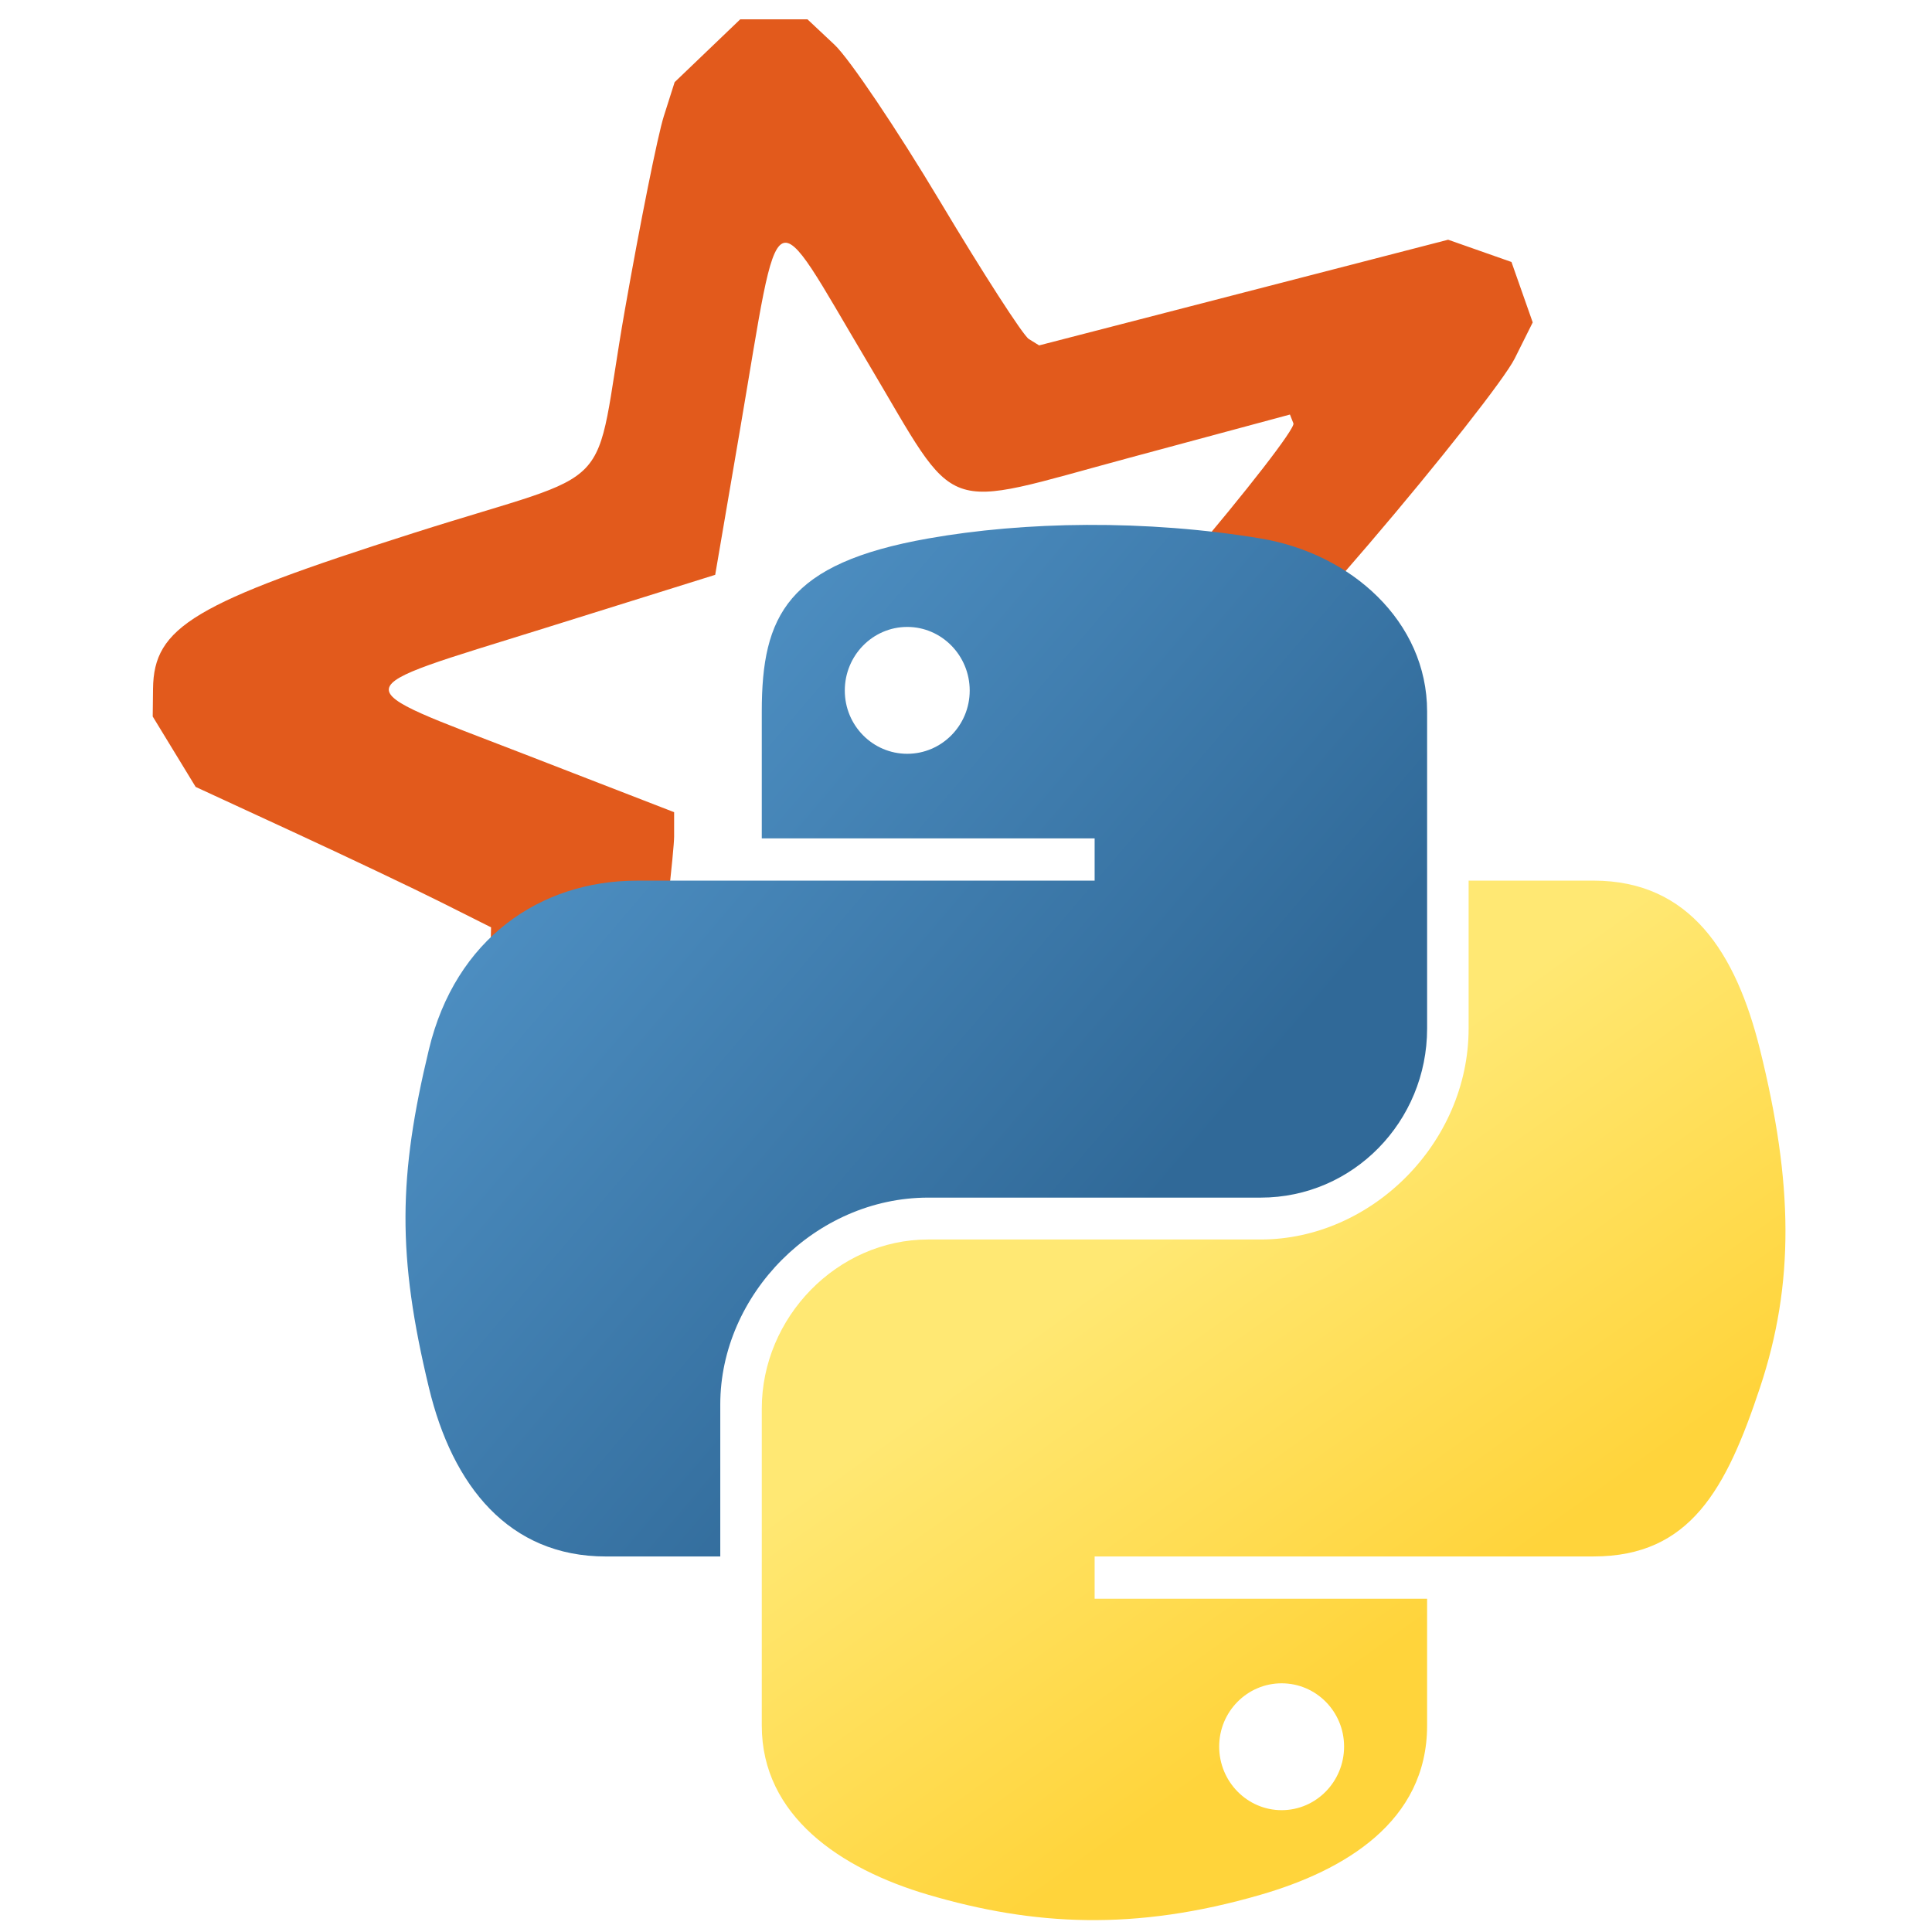
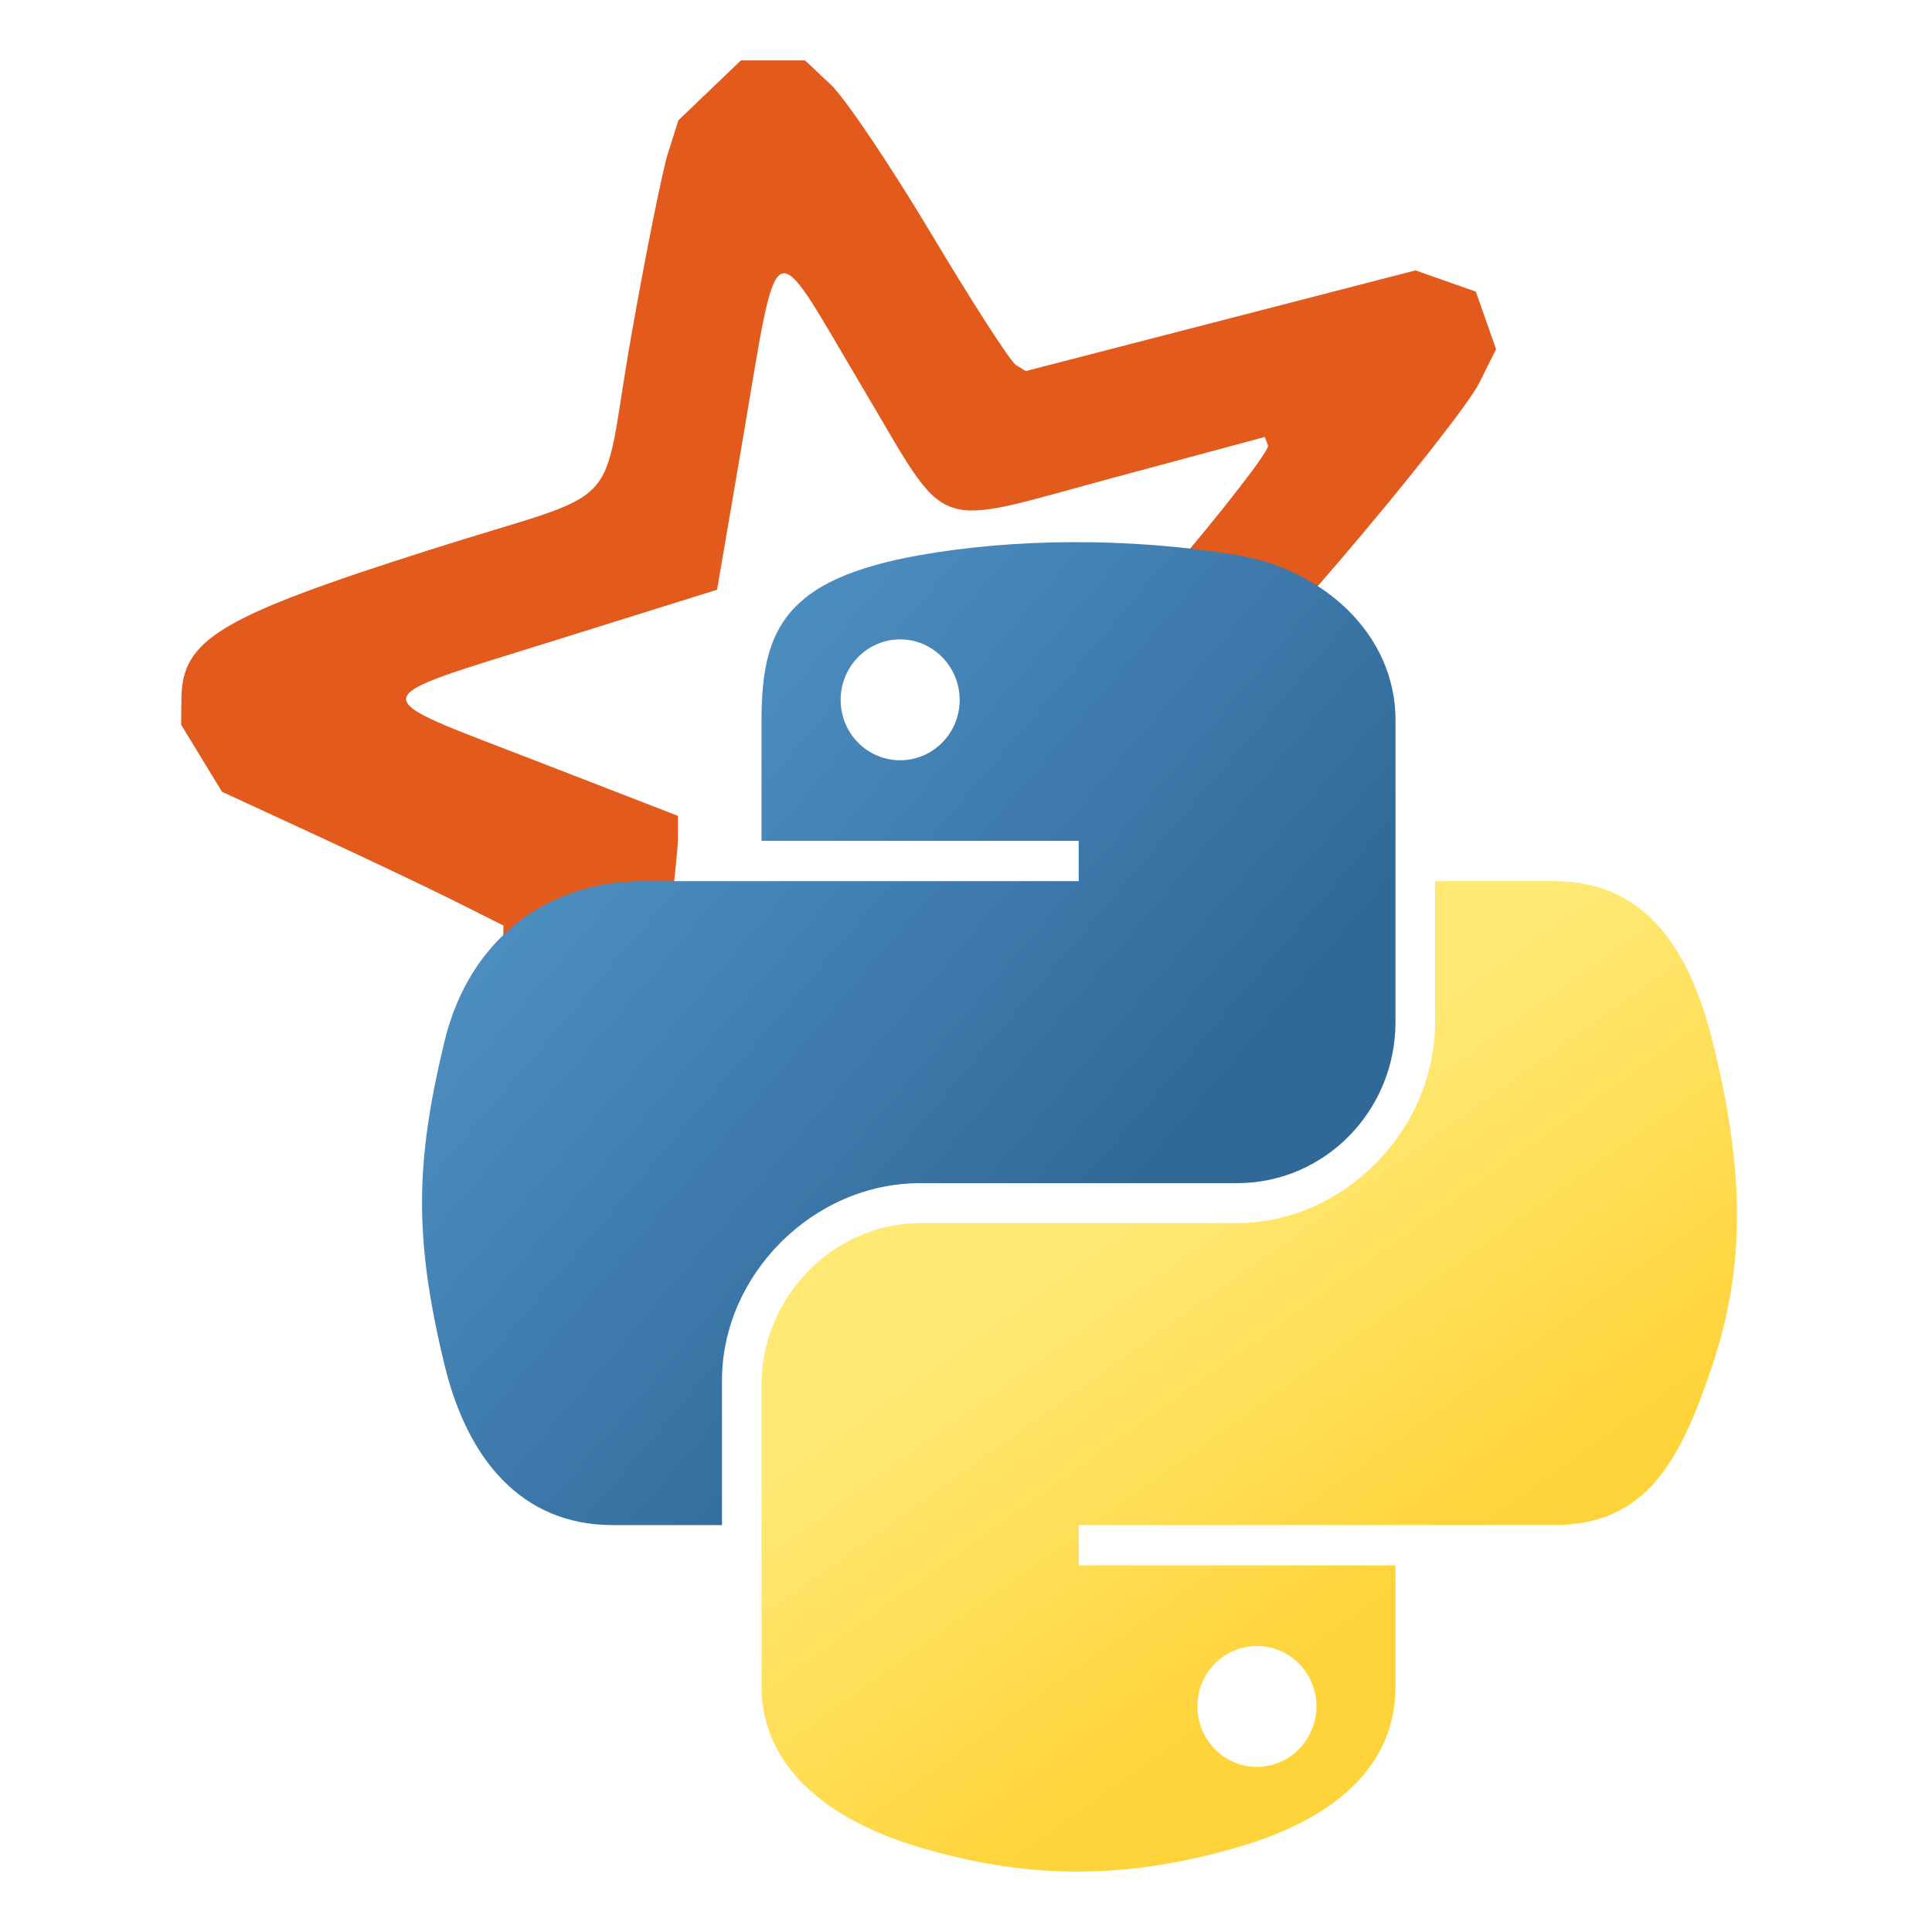
- <svg xmlns="http://www.w3.org/2000/svg" xmlns:xlink="http://www.w3.org/1999/xlink" version="1.1" id="svg1" width="210" height="210" viewBox="0 0 210 210" xml:space="preserve">
-   <defs id="defs1">
-     <linearGradient id="linearGradient4671">
-       <stop style="stop-color:#ffd43b;stop-opacity:1;" offset="0" id="stop4673" />
-       <stop style="stop-color:#ffe873;stop-opacity:1" offset="1" id="stop4675" />
+ <svg xmlns="http://www.w3.org/2000/svg" width="16" height="16" version="1.1" viewBox="0 0 16 16" xml:space="preserve">
+   <defs>
+     <linearGradient id="linearGradient1475" x1="150.96" x2="112.03" y1="192.35" y2="137.27" gradientTransform="matrix(.56254 0 0 .56797 132.1 159.58)" gradientUnits="userSpaceOnUse">
+       <stop stop-color="#ffd43b" offset="0" />
+       <stop stop-color="#ffe873" offset="1" />
    </linearGradient>
-     <linearGradient id="linearGradient4689">
-       <stop style="stop-color:#5a9fd4;stop-opacity:1;" offset="0" id="stop4691" />
-       <stop style="stop-color:#306998;stop-opacity:1;" offset="1" id="stop4693" />
+     <linearGradient id="linearGradient1478" x1="26.649" x2="135.67" y1="20.604" y2="114.4" gradientTransform="matrix(.56254 0 0 .56797 132.1 159.58)" gradientUnits="userSpaceOnUse">
+       <stop stop-color="#5a9fd4" offset="0" />
+       <stop stop-color="#306998" offset="1" />
    </linearGradient>
-     <linearGradient xlink:href="#linearGradient4671" id="linearGradient1475" gradientUnits="userSpaceOnUse" gradientTransform="matrix(0.562541,0,0,0.567972,132.097,159.5777)" x1="150.961" y1="192.352" x2="112.031" y2="137.273" />
-     <linearGradient xlink:href="#linearGradient4689" id="linearGradient1478" gradientUnits="userSpaceOnUse" gradientTransform="matrix(0.562541,0,0,0.567972,132.097,159.5777)" x1="26.649" y1="20.604" x2="135.665" y2="114.398" />
  </defs>
-   <g id="layer1">
-     <g id="g15" transform="translate(-20.32267,-175.1954)">
-       <path style="fill:#e25a1c;fill-opacity:1;stroke-width:0.905" d="m 76.813,327.972 c -0.771,-0.929 -1.972,-5.135 -2.669,-9.347 l -1.268,-7.658 0.411,-17.488 0.411,-17.488 -5.427,-2.722 c -2.985,-1.497 -10.209,-4.931 -16.054,-7.63 l -10.627,-4.909 -2.334,-3.827 -2.334,-3.827 0.034,-3.015 c 0.076,-6.73 4.383,-9.305 28.323,-16.93 22.924,-7.302 19.317,-3.501 22.953,-24.187 1.68,-9.557 3.587,-19.05 4.238,-21.097 l 1.183,-3.721 3.565,-3.415 3.565,-3.415 h 3.654 3.654 l 2.938,2.76 c 1.616,1.518 6.777,9.181 11.47,17.028 4.692,7.847 9.036,14.58 9.652,14.961 l 1.12,0.693 22.229,-5.743 22.229,-5.743 3.442,1.21 3.442,1.21 1.155,3.284 1.155,3.284 -1.962,3.931 c -1.079,2.162 -8.23,11.258 -15.891,20.213 -16.545,19.339 -16.045,15.486 -4.792,36.907 l 9.171,17.458 -0.747,3.982 -0.747,3.982 -3.096,2.907 -3.096,2.907 -5.63,-0.165 -5.63,-0.165 -13.87,-4.469 c -7.628,-2.458 -14.955,-4.671 -16.282,-4.917 l -2.412,-0.448 -12.061,13.317 -12.061,13.317 -7.054,5.333 -7.054,5.333 h -2.748 -2.748 z m 28.325,-36.604 c 7.875,-8.789 14.781,-15.98 15.347,-15.98 0.566,0 7.844,1.92 16.172,4.267 18.475,5.206 17.735,6.243 8.254,-11.581 -9.692,-18.22 -10.149,-14.812 4.242,-31.674 6.675,-7.822 11.967,-14.655 11.759,-15.184 l -0.378,-0.962 -17.419,4.692 c -21.017,5.661 -18.375,6.621 -28.47,-10.343 -10.77,-18.099 -9.423,-18.804 -13.879,7.256 l -2.705,15.818 -18.513,5.789 c -22.314,6.978 -22.152,5.981 -2.232,13.7 l 16.282,6.31 -9.05e-4,2.64 c -7.41e-4,1.452 -1.086,11.052 -2.411,21.334 -2.778,21.553 -2.728,20.828 -1.389,20.302 0.563,-0.221 7.466,-7.593 15.341,-16.382 z" id="path14" />
-       <g id="g14" transform="matrix(1.34939,0,0,1.34939,-134.0833,1.124499)">
-         <path style="fill:url(#linearGradient1478);fill-opacity:1" d="m 202.007,171.281 c -4.584,0.021 -8.961,0.412 -12.812,1.094 -11.346,2.005 -13.406,6.2 -13.406,13.938 v 10.219 h 26.812 v 3.406 h -26.812 -10.062 c -7.792,0 -14.616,4.684 -16.75,13.594 -2.462,10.213 -2.571,16.586 0,27.25 1.906,7.938 6.458,13.594 14.25,13.594 h 9.219 v -12.25 c 0,-8.85 7.657,-16.656 16.75,-16.656 h 26.781 c 7.455,0 13.406,-6.138 13.406,-13.625 v -25.531 c 0,-7.266 -6.13,-12.725 -13.406,-13.938 -4.606,-0.767 -9.385,-1.115 -13.969,-1.094 z m -14.5,8.219 c 2.77,0 5.031,2.299 5.031,5.125 0,2.816 -2.262,5.094 -5.031,5.094 -2.779,0 -5.031,-2.277 -5.031,-5.094 0,-2.826 2.252,-5.125 5.031,-5.125 z" id="path1948" />
-         <path style="fill:url(#linearGradient1475);fill-opacity:1" d="m 232.726,199.937 v 11.906 c 0,9.231 -7.826,17 -16.75,17 h -26.781 c -7.336,0 -13.406,6.278 -13.406,13.625 v 25.531 c 0,7.266 6.319,11.54 13.406,13.625 8.487,2.496 16.626,2.947 26.781,0 6.75,-1.954 13.406,-5.888 13.406,-13.625 v -10.219 h -26.781 v -3.406 h 26.781 13.406 c 7.792,0 10.696,-5.435 13.406,-13.594 2.799,-8.399 2.68,-16.476 0,-27.25 -1.926,-7.757 -5.604,-13.594 -13.406,-13.594 z m -15.062,64.656 c 2.779,0 5.031,2.277 5.031,5.094 0,2.826 -2.252,5.125 -5.031,5.125 -2.77,0 -5.031,-2.299 -5.031,-5.125 1e-5,-2.816 2.262,-5.094 5.031,-5.094 z" id="path1950" />
-       </g>
+   <g transform="matrix(.072598 0 0 .072598 -1.1805 -12.371)">
+     <path d="m76.813 327.97c-0.771-0.929-1.972-5.135-2.669-9.347l-1.268-7.659 0.411-17.488 0.411-17.488-5.427-2.722c-2.985-1.497-10.209-4.931-16.054-7.63l-10.627-4.909-4.667-7.654 0.034-3.015c0.076-6.73 4.383-9.305 28.323-16.93 22.924-7.302 19.317-3.501 22.953-24.187 1.68-9.557 3.587-19.05 4.238-21.097l1.183-3.721 7.129-6.83h7.307l2.938 2.76c1.616 1.518 6.777 9.181 11.47 17.028 4.692 7.847 9.036 14.58 9.652 14.961l1.121 0.693 44.459-11.487 6.883 2.421 2.31 6.568-1.962 3.931c-1.079 2.162-8.23 11.258-15.891 20.213-16.545 19.339-16.045 15.486-4.792 36.907l9.171 17.458-0.747 3.982-0.747 3.982-6.191 5.813-11.26-0.331-13.87-4.469c-7.628-2.458-14.955-4.671-16.282-4.917l-2.412-0.448-24.121 26.635-14.109 10.667h-5.496zm28.325-36.604c7.875-8.789 14.781-15.98 15.347-15.98 0.566 0 7.844 1.92 16.172 4.267 18.475 5.206 17.735 6.243 8.254-11.581-9.692-18.22-10.149-14.812 4.242-31.674 6.675-7.822 11.967-14.655 11.759-15.184l-0.378-0.962-17.419 4.692c-21.017 5.661-18.375 6.621-28.47-10.343-10.77-18.099-9.422-18.804-13.879 7.256l-2.705 15.818-18.513 5.789c-22.314 6.978-22.152 5.981-2.232 13.7l16.282 6.31-9.05e-4 2.64c-7.41e-4 1.452-1.086 11.052-2.411 21.334-2.778 21.553-2.728 20.828-1.389 20.302 0.563-0.221 7.466-7.593 15.341-16.382z" fill="#e25a1c" stroke-width=".905" />
+     <g transform="matrix(1.3494,0,0,1.3494,-134.08,1.1245)">
+       <path d="m202.01 171.28c-4.584 0.021-8.961 0.412-12.812 1.094-11.346 2.005-13.406 6.2-13.406 13.938v10.219h26.812v3.406h-36.875c-7.792 0-14.616 4.684-16.75 13.594-2.462 10.213-2.571 16.586 0 27.25 1.906 7.938 6.457 13.594 14.25 13.594h9.219v-12.25c0-8.85 7.657-16.656 16.75-16.656h26.781c7.455 0 13.406-6.138 13.406-13.625v-25.531c0-7.266-6.13-12.725-13.406-13.938-4.606-0.767-9.385-1.115-13.969-1.094zm-14.5 8.219c2.77 0 5.031 2.299 5.031 5.125 0 2.816-2.262 5.094-5.031 5.094-2.78 0-5.031-2.277-5.031-5.094 0-2.826 2.252-5.125 5.031-5.125z" fill="url(#linearGradient1478)" />
+       <path d="m232.73 199.94v11.906c0 9.231-7.826 17-16.75 17h-26.781c-7.336 0-13.406 6.279-13.406 13.625v25.531c0 7.266 6.319 11.54 13.406 13.625 8.487 2.496 16.626 2.947 26.781 0 6.75-1.954 13.406-5.888 13.406-13.625v-10.219h-26.781v-3.406h40.188c7.793 0 10.696-5.435 13.406-13.594 2.799-8.399 2.68-16.476 0-27.25-1.926-7.757-5.604-13.594-13.406-13.594zm-15.062 64.656c2.78 0 5.031 2.277 5.031 5.094 0 2.826-2.252 5.125-5.031 5.125-2.77 0-5.031-2.299-5.031-5.125 1e-5 -2.816 2.262-5.094 5.031-5.094z" fill="url(#linearGradient1475)" />
    </g>
  </g>
</svg>
